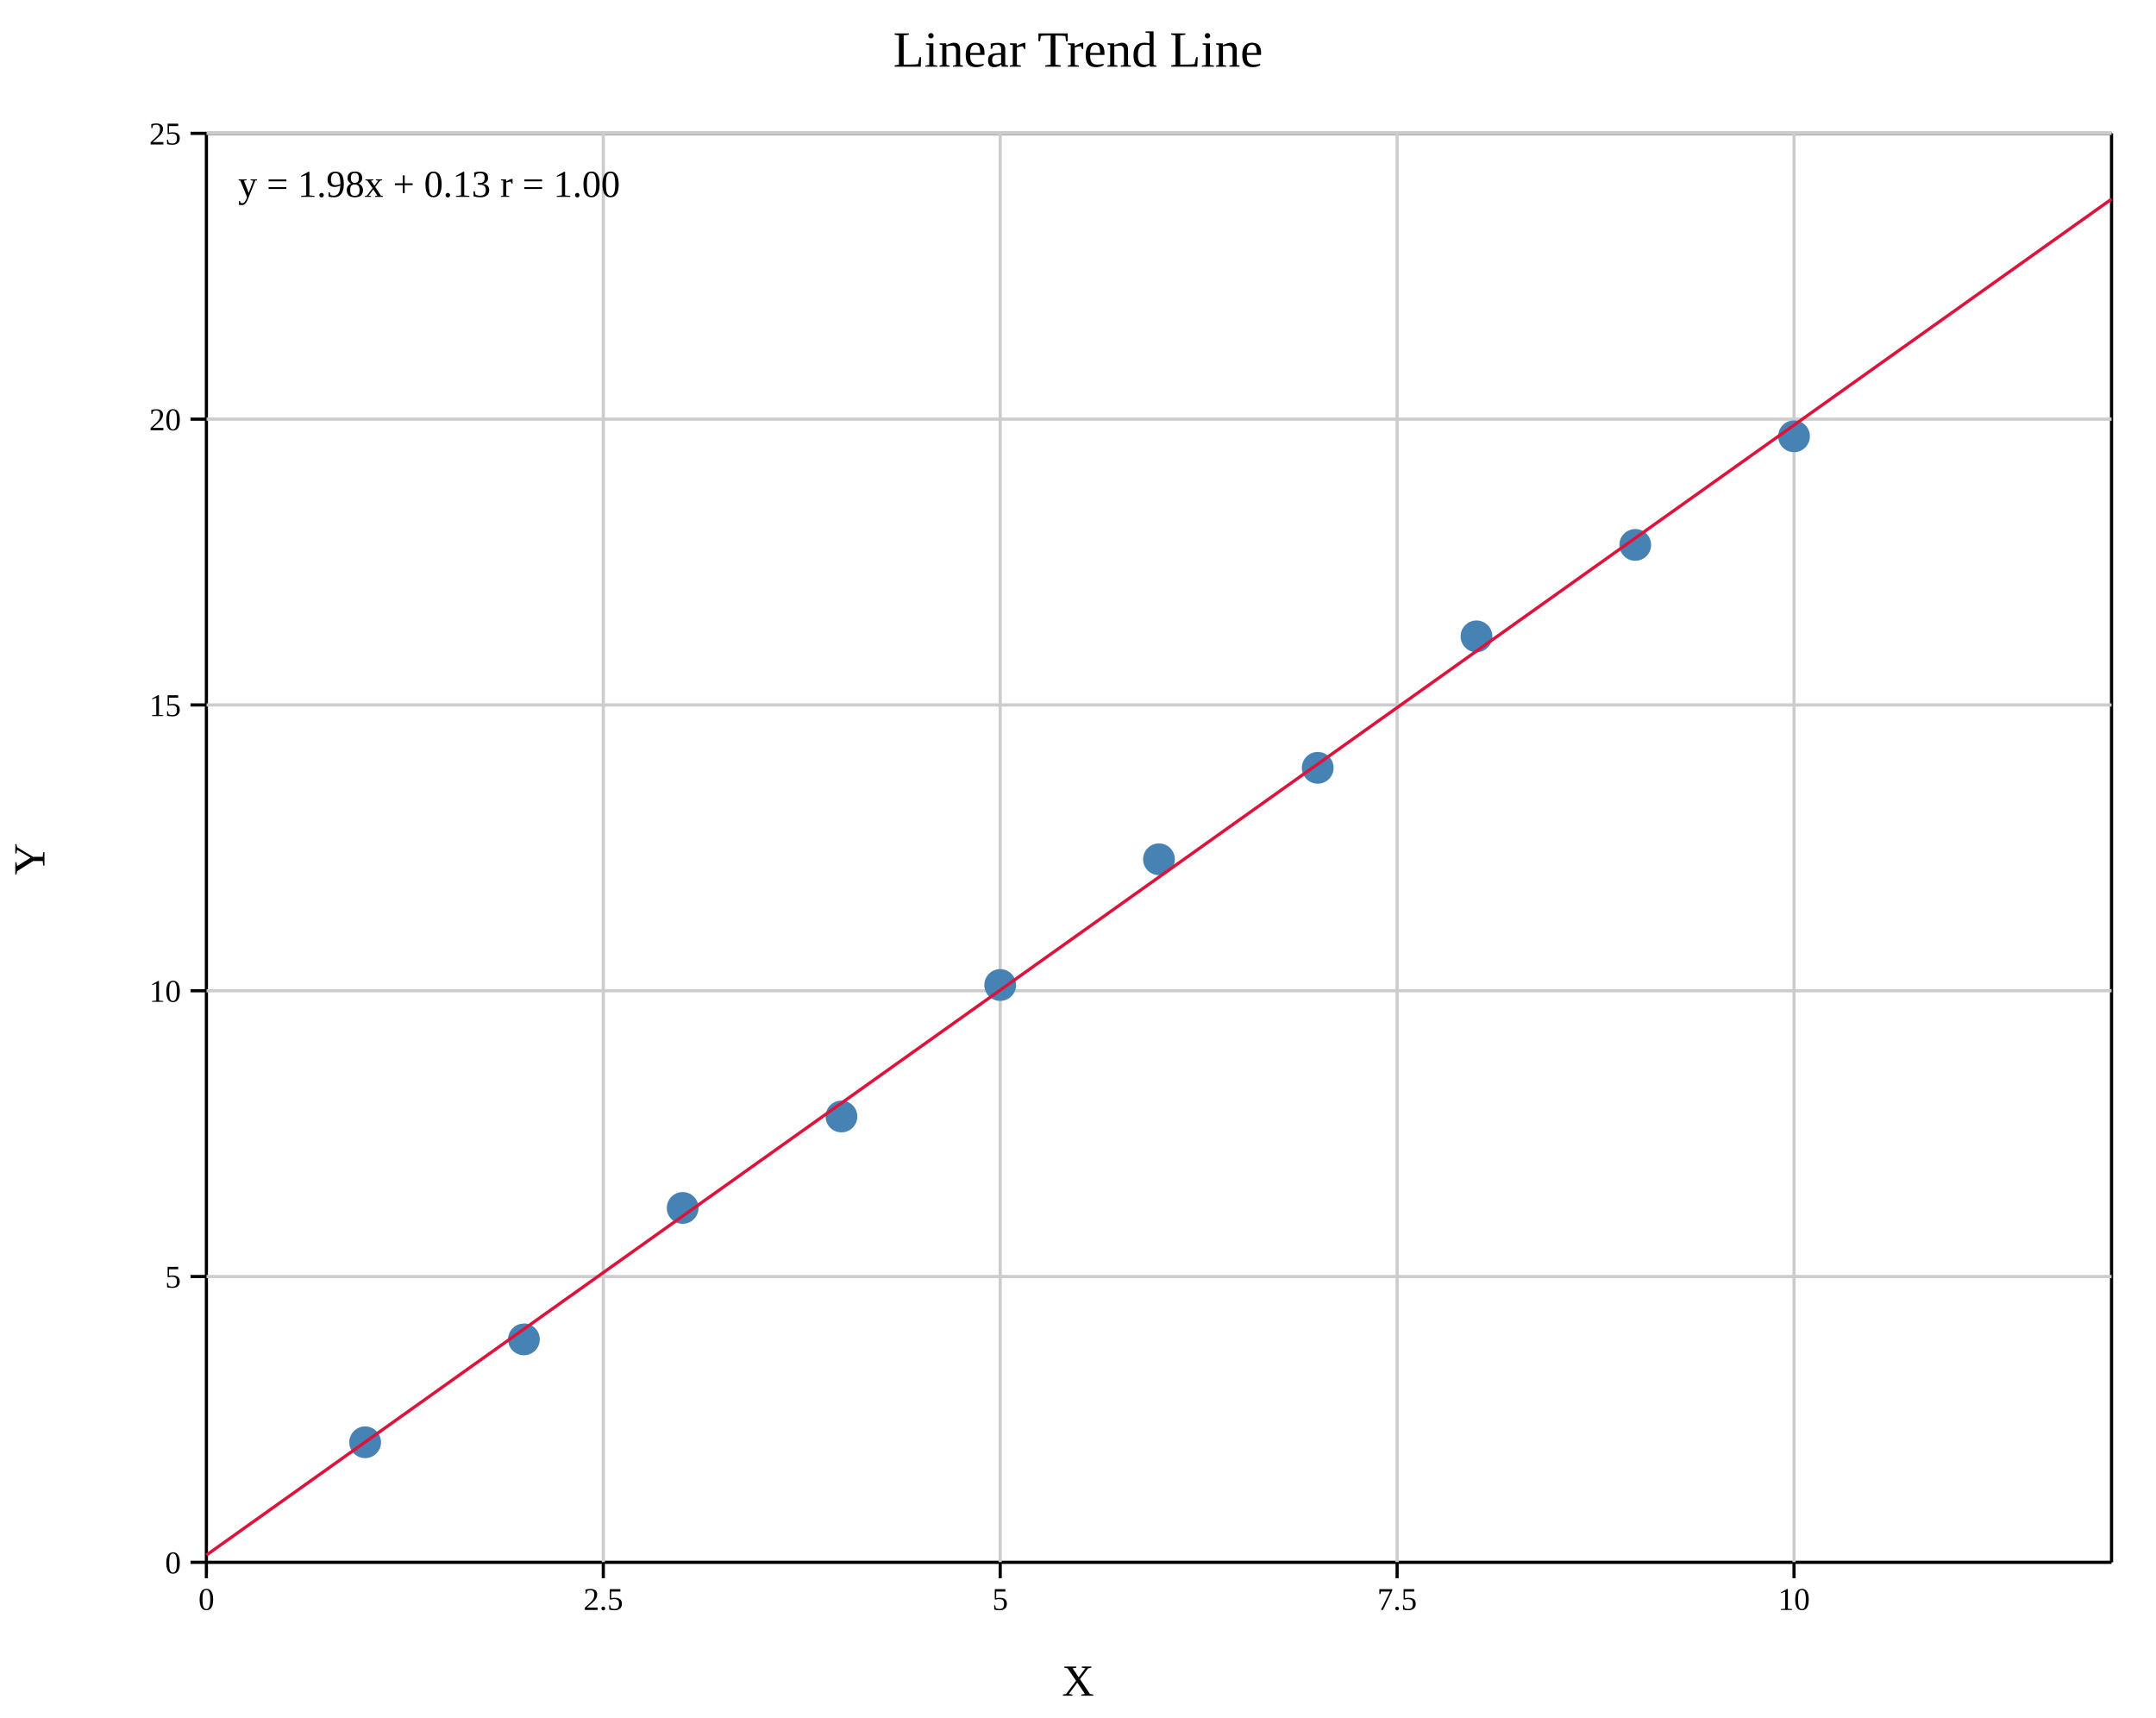
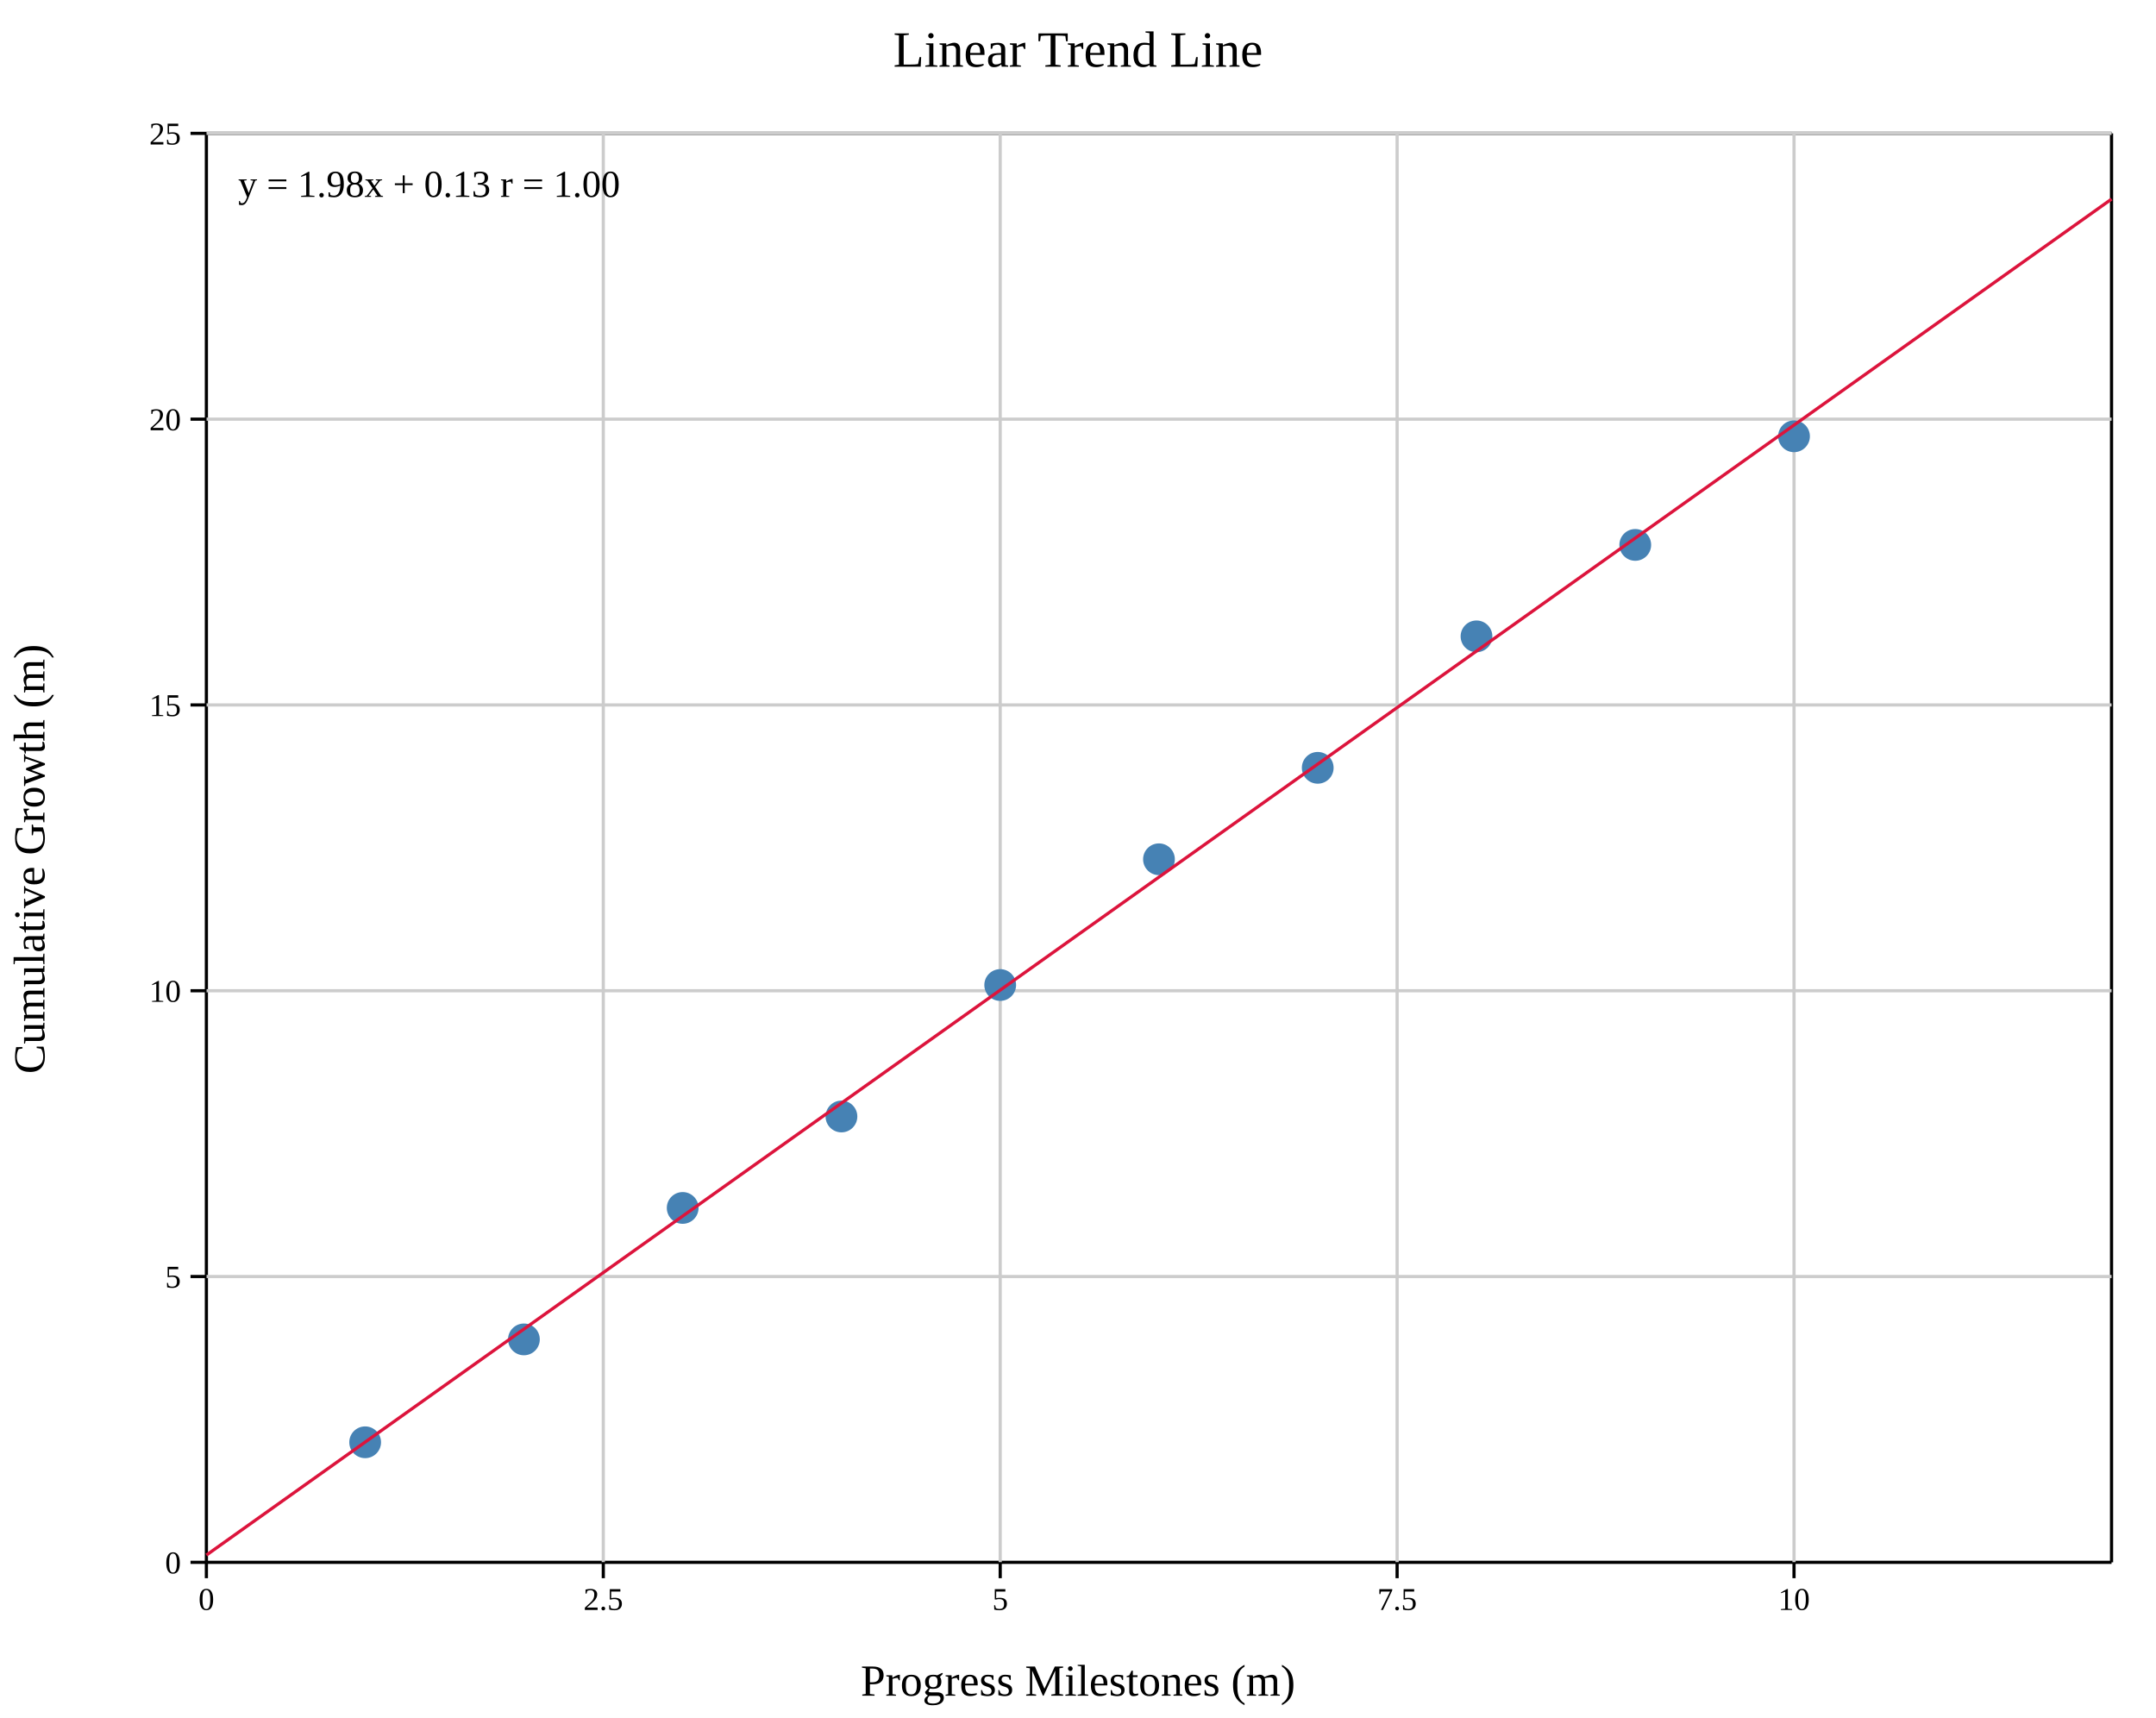
<svg xmlns="http://www.w3.org/2000/svg" width="679" height="541" fill="black">
  <rect width="100%" height="100%" fill="white" />
  <line x1="65" y1="492" x2="665" y2="492" stroke="black" stroke-width="1" />
  <line x1="65" y1="42" x2="65" y2="492" stroke="black" stroke-width="1" />
  <line x1="65" y1="42" x2="665" y2="42" stroke="black" stroke-width="1" />
  <line x1="665" y1="42" x2="665" y2="492" stroke="black" stroke-width="1" />
  <line x1="190" y1="42" x2="190" y2="492" stroke="#ccc" stroke-width="1" />
  <line x1="315" y1="42" x2="315" y2="492" stroke="#ccc" stroke-width="1" />
  <line x1="440" y1="42" x2="440" y2="492" stroke="#ccc" stroke-width="1" />
  <line x1="565" y1="42" x2="565" y2="492" stroke="#ccc" stroke-width="1" />
  <line x1="65" y1="402" x2="665" y2="402" stroke="#ccc" stroke-width="1" />
  <line x1="65" y1="312" x2="665" y2="312" stroke="#ccc" stroke-width="1" />
  <line x1="65" y1="222" x2="665" y2="222" stroke="#ccc" stroke-width="1" />
  <line x1="65" y1="132" x2="665" y2="132" stroke="#ccc" stroke-width="1" />
  <line x1="65" y1="42" x2="665" y2="42" stroke="#ccc" stroke-width="1" />
  <line x1="65" y1="492" x2="65" y2="497" stroke="black" stroke-width="1" />
  <text x="65" y="507" font-size="10" text-anchor="middle">0</text>
  <line x1="190" y1="492" x2="190" y2="497" stroke="black" stroke-width="1" />
  <text x="190" y="507" font-size="10" text-anchor="middle">2.5</text>
  <line x1="315" y1="492" x2="315" y2="497" stroke="black" stroke-width="1" />
  <text x="315" y="507" font-size="10" text-anchor="middle">5</text>
  <line x1="440" y1="492" x2="440" y2="497" stroke="black" stroke-width="1" />
  <text x="440" y="507" font-size="10" text-anchor="middle">7.5</text>
  <line x1="565" y1="492" x2="565" y2="497" stroke="black" stroke-width="1" />
  <text x="565" y="507" font-size="10" text-anchor="middle">10</text>
  <line x1="60" y1="492" x2="65" y2="492" stroke="black" stroke-width="1" />
  <text x="57" y="495.5" font-size="10" text-anchor="end">0</text>
  <line x1="60" y1="402" x2="65" y2="402" stroke="black" stroke-width="1" />
  <text x="57" y="405.5" font-size="10" text-anchor="end">5</text>
  <line x1="60" y1="312" x2="65" y2="312" stroke="black" stroke-width="1" />
  <text x="57" y="315.5" font-size="10" text-anchor="end">10</text>
  <line x1="60" y1="222" x2="65" y2="222" stroke="black" stroke-width="1" />
  <text x="57" y="225.5" font-size="10" text-anchor="end">15</text>
  <line x1="60" y1="132" x2="65" y2="132" stroke="black" stroke-width="1" />
  <text x="57" y="135.5" font-size="10" text-anchor="end">20</text>
  <line x1="60" y1="42" x2="65" y2="42" stroke="black" stroke-width="1" />
  <text x="57" y="45.5" font-size="10" text-anchor="end">25</text>
-   <text x="339.5" y="534" font-size="14" text-anchor="middle">X</text>
-   <text x="14" y="270.5" font-size="14" text-anchor="middle" transform="rotate(-90,14,270.5)">Y</text>
+   <text x="339.5" y="534" font-size="14" text-anchor="middle">Progress Milestones (m)</text>
+   <text x="14" y="270.5" font-size="14" text-anchor="middle" transform="rotate(-90,14,270.5)">Cumulative Growth (m)</text>
  <text x="339.5" y="21" font-size="16" text-anchor="middle">Linear Trend Line</text>
  <circle cx="115" cy="454.2" r="5" fill="steelblue" />
  <circle cx="165" cy="421.8" r="5" fill="steelblue" />
  <circle cx="215" cy="380.4" r="5" fill="steelblue" />
  <circle cx="265" cy="351.6" r="5" fill="steelblue" />
  <circle cx="315" cy="310.2" r="5" fill="steelblue" />
  <circle cx="365" cy="270.6" r="5" fill="steelblue" />
  <circle cx="415" cy="241.8" r="5" fill="steelblue" />
  <circle cx="465" cy="200.4" r="5" fill="steelblue" />
  <circle cx="515" cy="171.6" r="5" fill="steelblue" />
  <circle cx="565" cy="137.4" r="5" fill="steelblue" />
  <line x1="65" y1="489.72" x2="665" y2="62.695" stroke="crimson" stroke-width="1" />
  <text x="75" y="62" font-size="12" text-anchor="start">y = 1.98x + 0.13  r = 1.00</text>
</svg>
